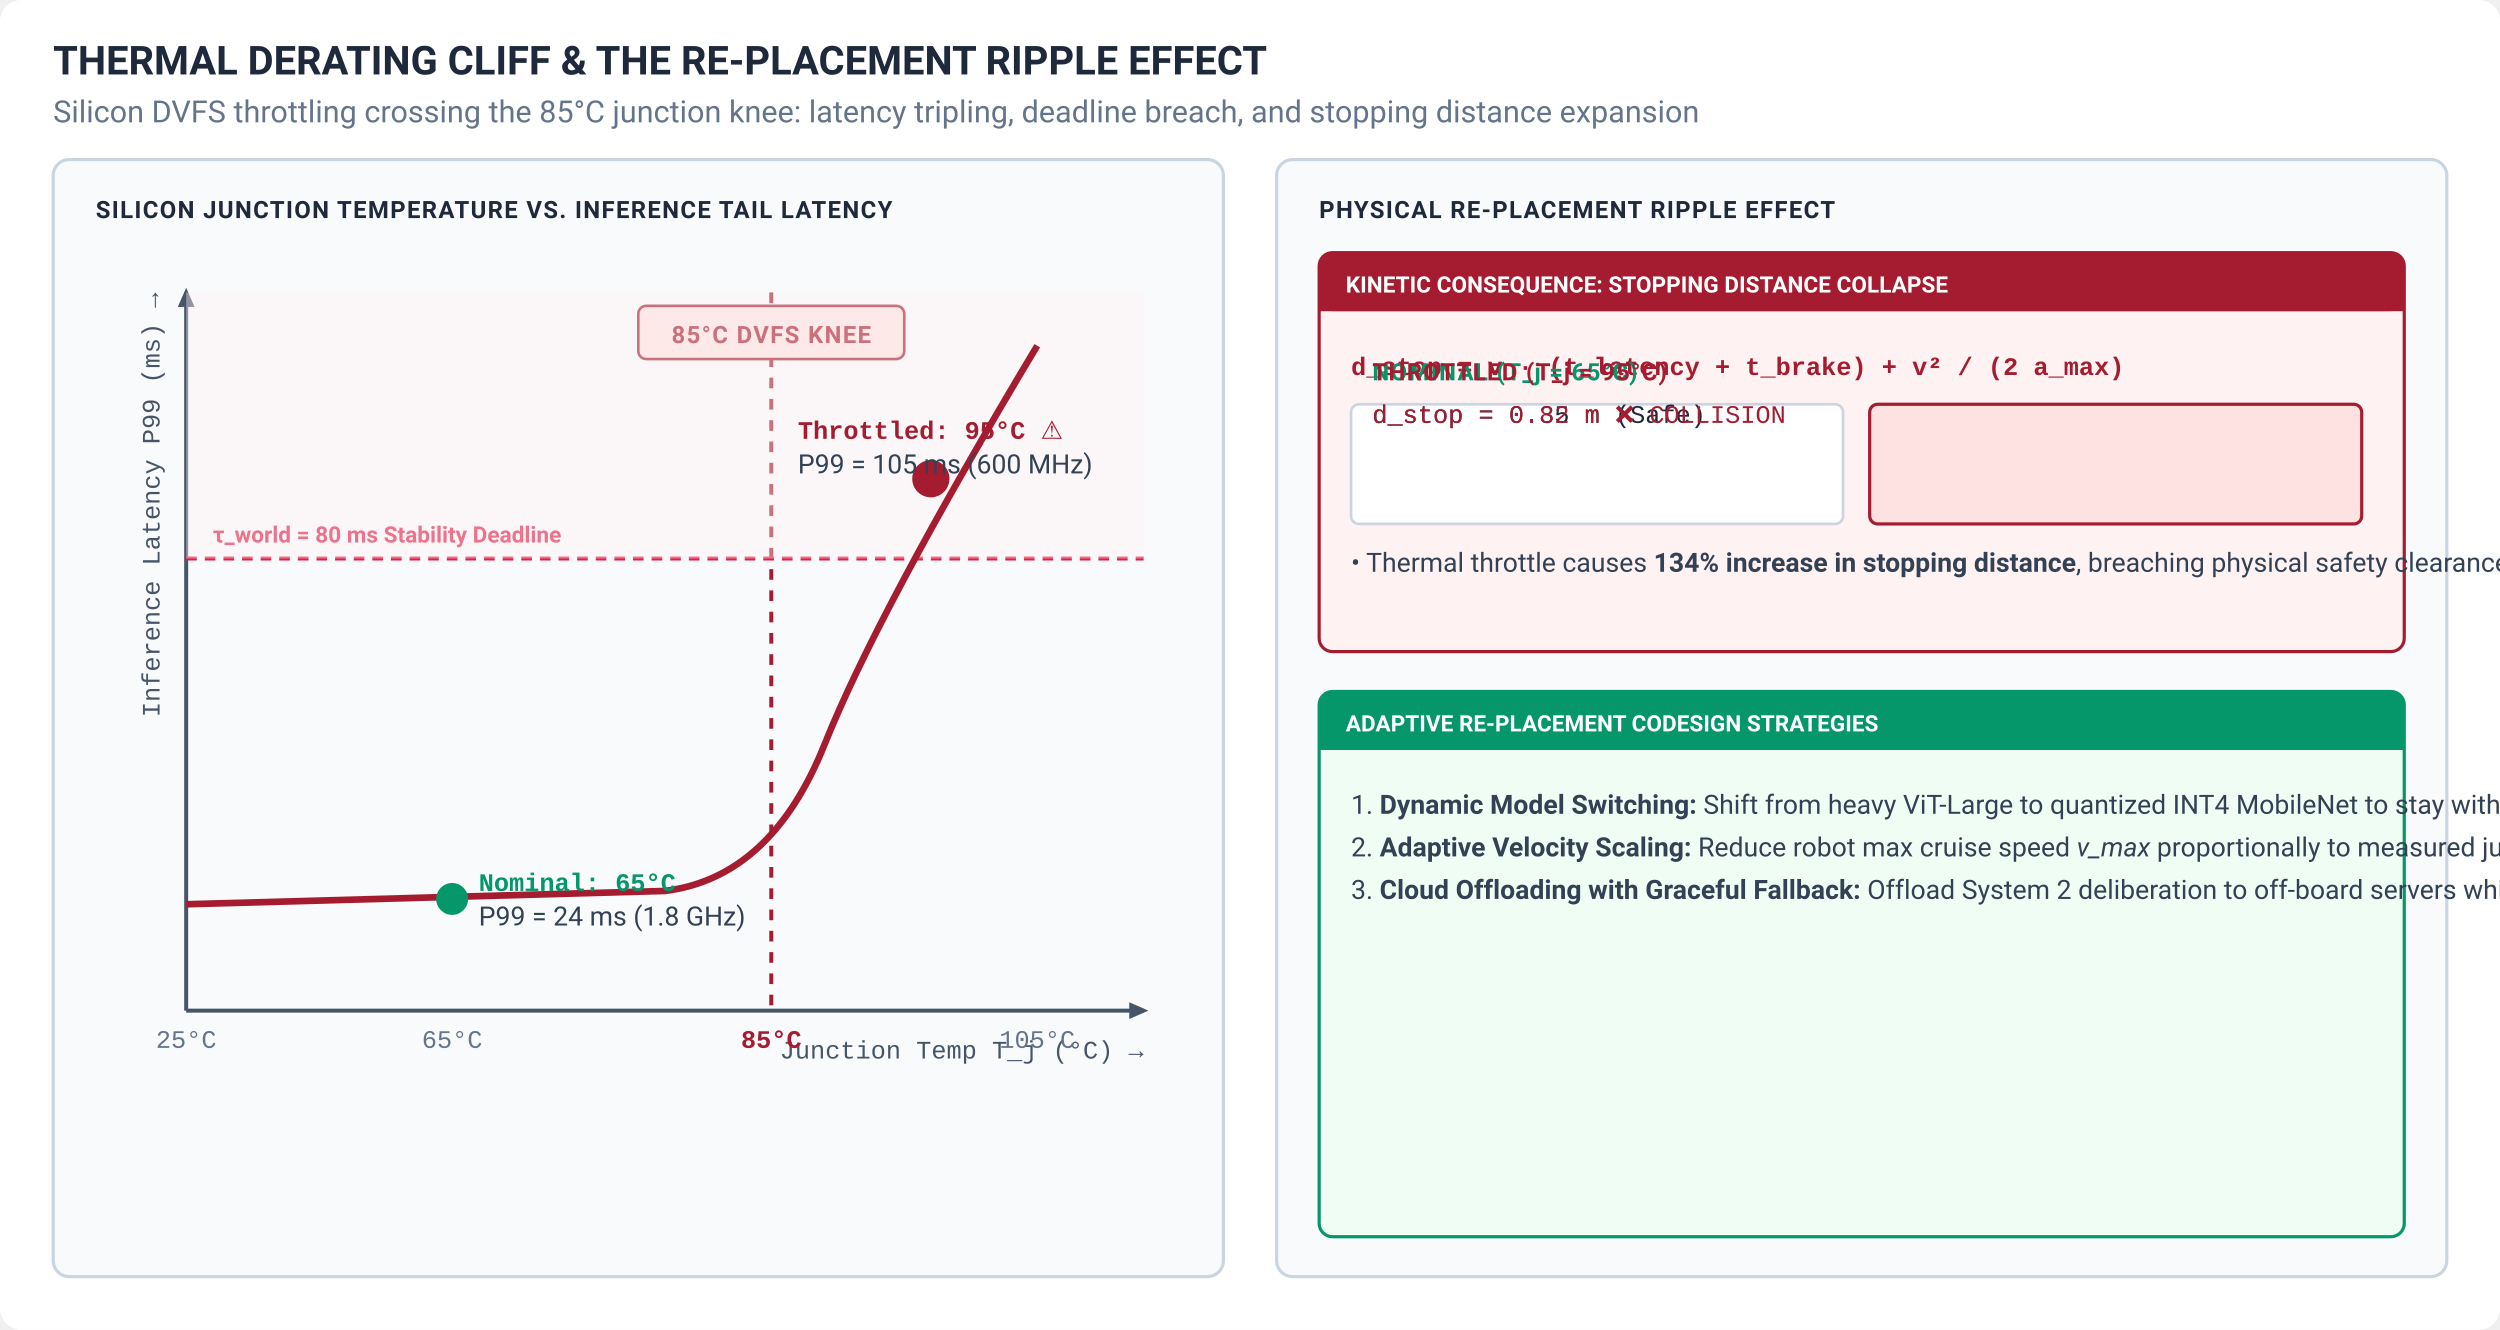
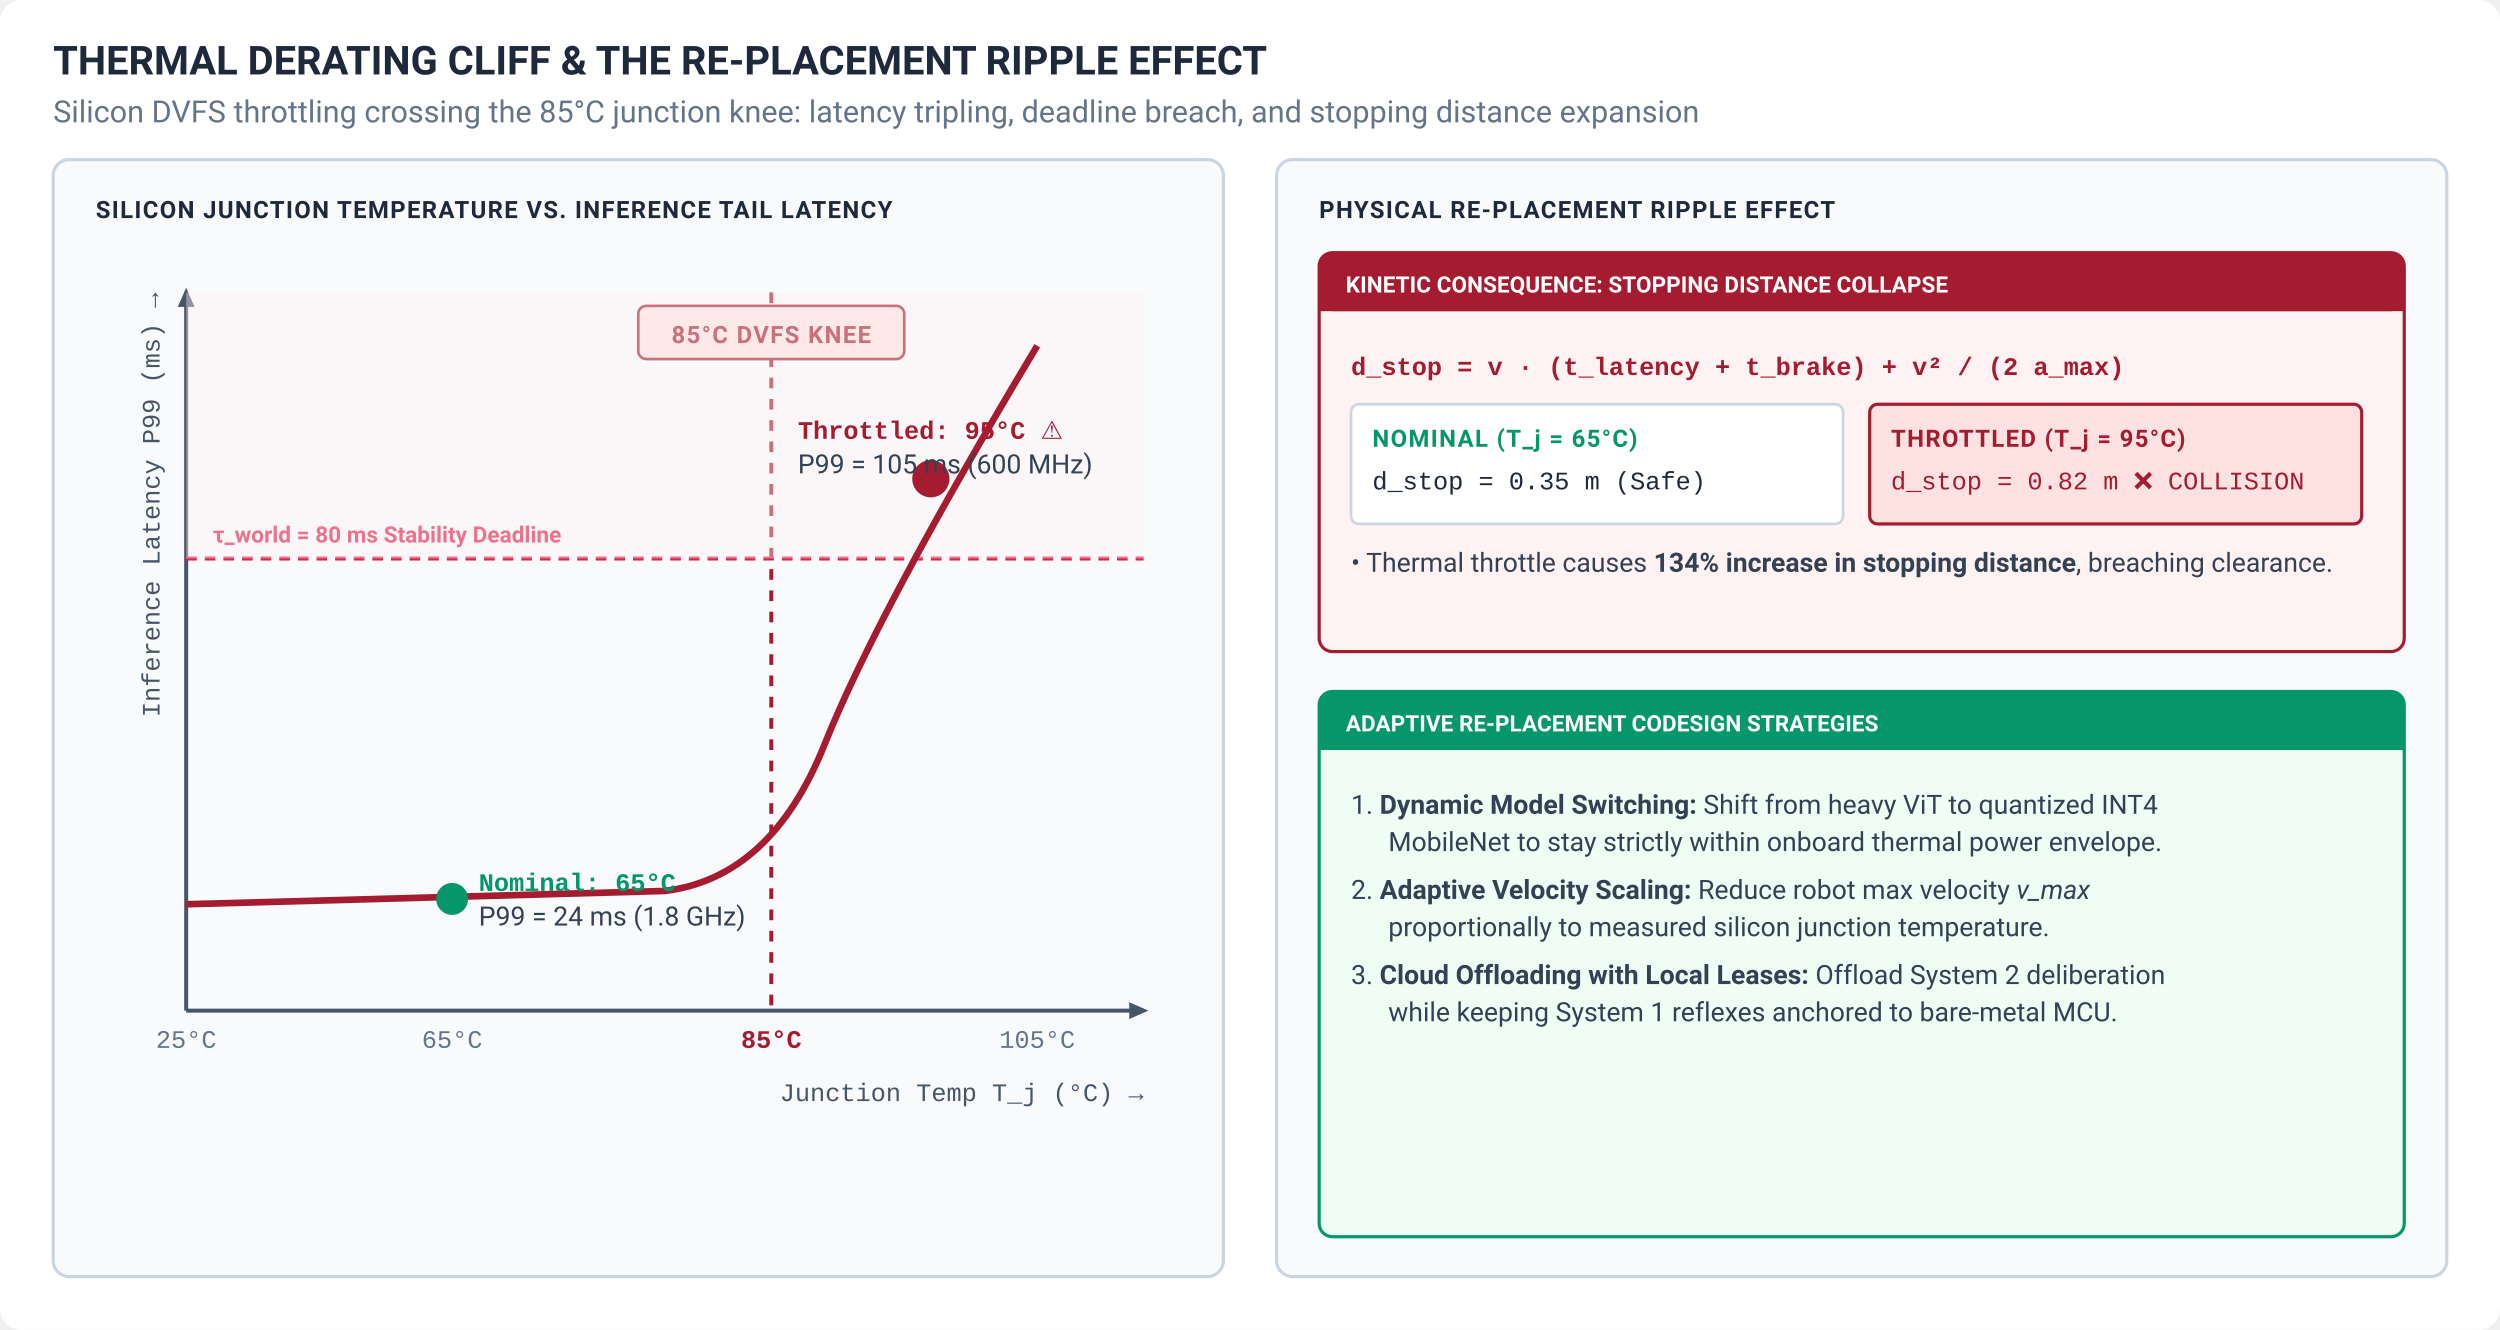
<svg xmlns="http://www.w3.org/2000/svg" viewBox="0 0 940 500" width="100%" height="100%">
  <defs>
    <style>
      .title { font-family: -apple-system, BlinkMacSystemFont, "Segoe UI", Roboto, Helvetica, Arial, sans-serif; font-size: 15px; font-weight: 700; fill: #1E293B; }
      .subtitle { font-family: -apple-system, BlinkMacSystemFont, "Segoe UI", Roboto, Helvetica, Arial, sans-serif; font-size: 11.5px; fill: #64748B; }
      .box-title { font-family: -apple-system, BlinkMacSystemFont, "Segoe UI", Roboto, Helvetica, Arial, sans-serif; font-size: 12px; font-weight: 700; }
      .body-txt { font-family: -apple-system, BlinkMacSystemFont, "Segoe UI", Roboto, Helvetica, Arial, sans-serif; font-size: 10px; fill: #334155; line-height: 1.4; }
      .mono-txt { font-family: "SFMono-Regular", Menlo, Monaco, Consolas, "Liberation Mono", "Courier New", monospace; font-size: 9.5px; }
      .badge-txt { font-family: -apple-system, BlinkMacSystemFont, "Segoe UI", Roboto, Helvetica, Arial, sans-serif; font-size: 9px; font-weight: 700; text-transform: uppercase; letter-spacing: 0.5px; }
      .tag-txt { font-family: -apple-system, BlinkMacSystemFont, "Segoe UI", Roboto, Helvetica, Arial, sans-serif; font-size: 8.5px; font-weight: 700; }
    </style>
    <marker id="arr-axis" viewBox="0 0 10 10" refX="6" refY="5" markerWidth="6" markerHeight="6" orient="auto-start-reverse">
      <path d="M 0 1.5 L 8 5 L 0 8.5 z" fill="#475569" />
    </marker>
  </defs>
  <rect width="940" height="500" fill="#FFFFFF" rx="8" />
  <text class="title" x="20" y="28">THERMAL DERATING CLIFF &amp; THE RE-PLACEMENT RIPPLE EFFECT</text>
  <text class="subtitle" x="20" y="46">Silicon DVFS throttling crossing the 85°C junction knee: latency tripling, deadline breach, and stopping distance expansion</text>
  <g transform="translate(20, 60)">
    <rect width="440" height="420" rx="6" fill="#F8FAFC" stroke="#CBD5E1" stroke-width="1.2" />
    <text class="badge-txt" x="16" y="22" fill="#1E293B">SILICON JUNCTION TEMPERATURE VS. INFERENCE TAIL LATENCY</text>
    <g transform="translate(50, 40)">
      <line x1="0" y1="280" x2="360" y2="280" stroke="#475569" stroke-width="1.5" marker-end="url(#arr-axis)" />
      <line x1="0" y1="280" x2="0" y2="10" stroke="#475569" stroke-width="1.5" marker-end="url(#arr-axis)" />
-       <text class="mono-txt" x="360" y="298" text-anchor="end" fill="#475569">Junction Temp T_j (°C) →</text>
+       <text class="mono-txt" x="360" y="314" text-anchor="end" fill="#475569">Junction Temp T_j (°C) →</text>
      <text class="mono-txt" x="-10" y="10" text-anchor="end" fill="#475569" transform="rotate(-90 -10,10)">Inference Latency P99 (ms) →</text>
      <line x1="220" y1="10" x2="220" y2="280" stroke="#A51C30" stroke-width="1.5" stroke-dasharray="4,4" />
      <rect x="170" y="15" width="100" height="20" rx="3" fill="#FEE2E2" stroke="#A51C30" stroke-width="1" />
      <text class="badge-txt" x="220" y="29" text-anchor="middle" fill="#A51C30">85°C DVFS KNEE</text>
      <line x1="0" y1="110" x2="360" y2="110" stroke="#E11D48" stroke-width="1.5" stroke-dasharray="4,3" />
      <text class="tag-txt" x="10" y="104" fill="#E11D48">τ_world = 80 ms Stability Deadline</text>
      <rect x="0" y="10" width="360" height="100" fill="#FEF2F2" opacity="0.4" />
      <path d="M 0 240 L 180 235 Q 220 230, 240 180 T 320 30" fill="none" stroke="#A51C30" stroke-width="2.5" />
      <circle cx="100" cy="238" r="6" fill="#059669" />
      <text class="mono-txt" x="110" y="235" fill="#059669" font-weight="700">Nominal: 65°C</text>
      <text class="body-txt" x="110" y="248" fill="#64748B">P99 = 24 ms (1.8 GHz)</text>
      <circle cx="280" cy="80" r="7" fill="#A51C30" />
      <text class="mono-txt" x="230" y="65" fill="#A51C30" font-weight="700">Throttled: 95°C ⚠️</text>
      <text class="body-txt" x="230" y="78" fill="#A51C30">P99 = 105 ms (600 MHz)</text>
      <text class="mono-txt" x="0" y="294" text-anchor="middle" fill="#64748B">25°C</text>
      <text class="mono-txt" x="100" y="294" text-anchor="middle" fill="#64748B">65°C</text>
      <text class="mono-txt" x="220" y="294" text-anchor="middle" fill="#A51C30" font-weight="700">85°C</text>
      <text class="mono-txt" x="320" y="294" text-anchor="middle" fill="#64748B">105°C</text>
    </g>
  </g>
  <g transform="translate(480, 60)">
    <rect width="440" height="420" rx="6" fill="#F8FAFC" stroke="#CBD5E1" stroke-width="1.2" />
    <text class="badge-txt" x="16" y="22" fill="#1E293B">PHYSICAL RE-PLACEMENT RIPPLE EFFECT</text>
    <g transform="translate(16, 35)">
      <rect width="408" height="150" rx="5" fill="#FEF2F2" stroke="#A51C30" stroke-width="1.2" />
      <rect x="0" y="0" width="408" height="22" rx="5" fill="#A51C30" />
      <rect x="0" y="16" width="408" height="6" fill="#A51C30" />
      <text class="tag-txt" x="10" y="15" fill="#FFFFFF">KINETIC CONSEQUENCE: STOPPING DISTANCE COLLAPSE</text>
      <g transform="translate(12, 32)">
        <text class="mono-txt" x="0" y="14" fill="#A51C30" font-weight="700">d_stop = v · (t_latency + t_brake) + v² / (2 a_max)</text>
-         <rect y="25" width="185" height="45" rx="3" fill="#FFFFFF" stroke="#CBD5E1" stroke-width="1" />
-         <text class="badge-txt" x="8" y="16" fill="#059669">NOMINAL (T_j = 65°C)</text>
-         <text class="mono-txt" x="8" y="32" fill="#1E293B">d_stop = 0.35 m (Safe)</text>
-         <rect x="195" y="25" width="185" height="45" rx="3" fill="#FEE2E2" stroke="#A51C30" stroke-width="1.2" />
-         <text class="badge-txt" x="8" y="16" fill="#A51C30">THROTTLED (T_j = 95°C)</text>
-         <text class="mono-txt" x="8" y="32" fill="#A51C30">d_stop = 0.82 m ❌ COLLISION</text>
+         <g transform="translate(0, 25)">
+           <rect width="185" height="45" rx="3" fill="#FFFFFF" stroke="#CBD5E1" stroke-width="1" />
+           <text class="badge-txt" x="8" y="16" fill="#059669">NOMINAL (T_j = 65°C)</text>
+           <text class="mono-txt" x="8" y="32" fill="#1E293B">d_stop = 0.35 m (Safe)</text>
+         </g>
+         <g transform="translate(195, 25)">
+           <rect width="185" height="45" rx="3" fill="#FEE2E2" stroke="#A51C30" stroke-width="1.2" />
+           <text class="badge-txt" x="8" y="16" fill="#A51C30">THROTTLED (T_j = 95°C)</text>
+           <text class="mono-txt" x="8" y="32" fill="#A51C30">d_stop = 0.82 m ❌ COLLISION</text>
+         </g>
        <text class="body-txt" x="0" y="88" fill="#334155">
-           • Thermal throttle causes <tspan font-weight="700">134% increase in stopping distance</tspan>, breaching physical safety clearance envelopes.
+           • Thermal throttle causes <tspan font-weight="700">134% increase in stopping distance</tspan>, breaching clearance.
        </text>
      </g>
    </g>
    <g transform="translate(16, 200)">
      <rect width="408" height="205" rx="5" fill="#F0FDF4" stroke="#059669" stroke-width="1.2" />
      <rect x="0" y="0" width="408" height="22" rx="5" fill="#059669" />
      <rect x="0" y="16" width="408" height="6" fill="#059669" />
      <text class="tag-txt" x="10" y="15" fill="#FFFFFF">ADAPTIVE RE-PLACEMENT CODESIGN STRATEGIES</text>
      <g transform="translate(12, 34)">
        <text class="body-txt" x="0" y="12">
-           <tspan x="0" dy="0">1. <tspan font-weight="700">Dynamic Model Switching:</tspan> Shift from heavy ViT-Large to quantized INT4 MobileNet to stay within thermal budget.</tspan>
-           <tspan x="0" dy="16">2. <tspan font-weight="700">Adaptive Velocity Scaling:</tspan> Reduce robot max cruise speed <tspan font-style="italic">v_max</tspan> proportionally to measured junction temperature.</tspan>
-           <tspan x="0" dy="16">3. <tspan font-weight="700">Cloud Offloading with Graceful Fallback:</tspan> Offload System 2 deliberation to off-board servers while keeping System 1 on edge.</tspan>
+           <tspan x="0" dy="0">1. <tspan font-weight="700">Dynamic Model Switching:</tspan> Shift from heavy ViT to quantized INT4</tspan>
+           <tspan x="14" dy="14">MobileNet to stay strictly within onboard thermal power envelope.</tspan>
+           <tspan x="0" dy="18">2. <tspan font-weight="700">Adaptive Velocity Scaling:</tspan> Reduce robot max velocity <tspan font-style="italic">v_max</tspan>
+           </tspan>
+           <tspan x="14" dy="14">proportionally to measured silicon junction temperature.</tspan>
+           <tspan x="0" dy="18">3. <tspan font-weight="700">Cloud Offloading with Local Leases:</tspan> Offload System 2 deliberation</tspan>
+           <tspan x="14" dy="14">while keeping System 1 reflexes anchored to bare-metal MCU.</tspan>
        </text>
      </g>
    </g>
  </g>
</svg>
